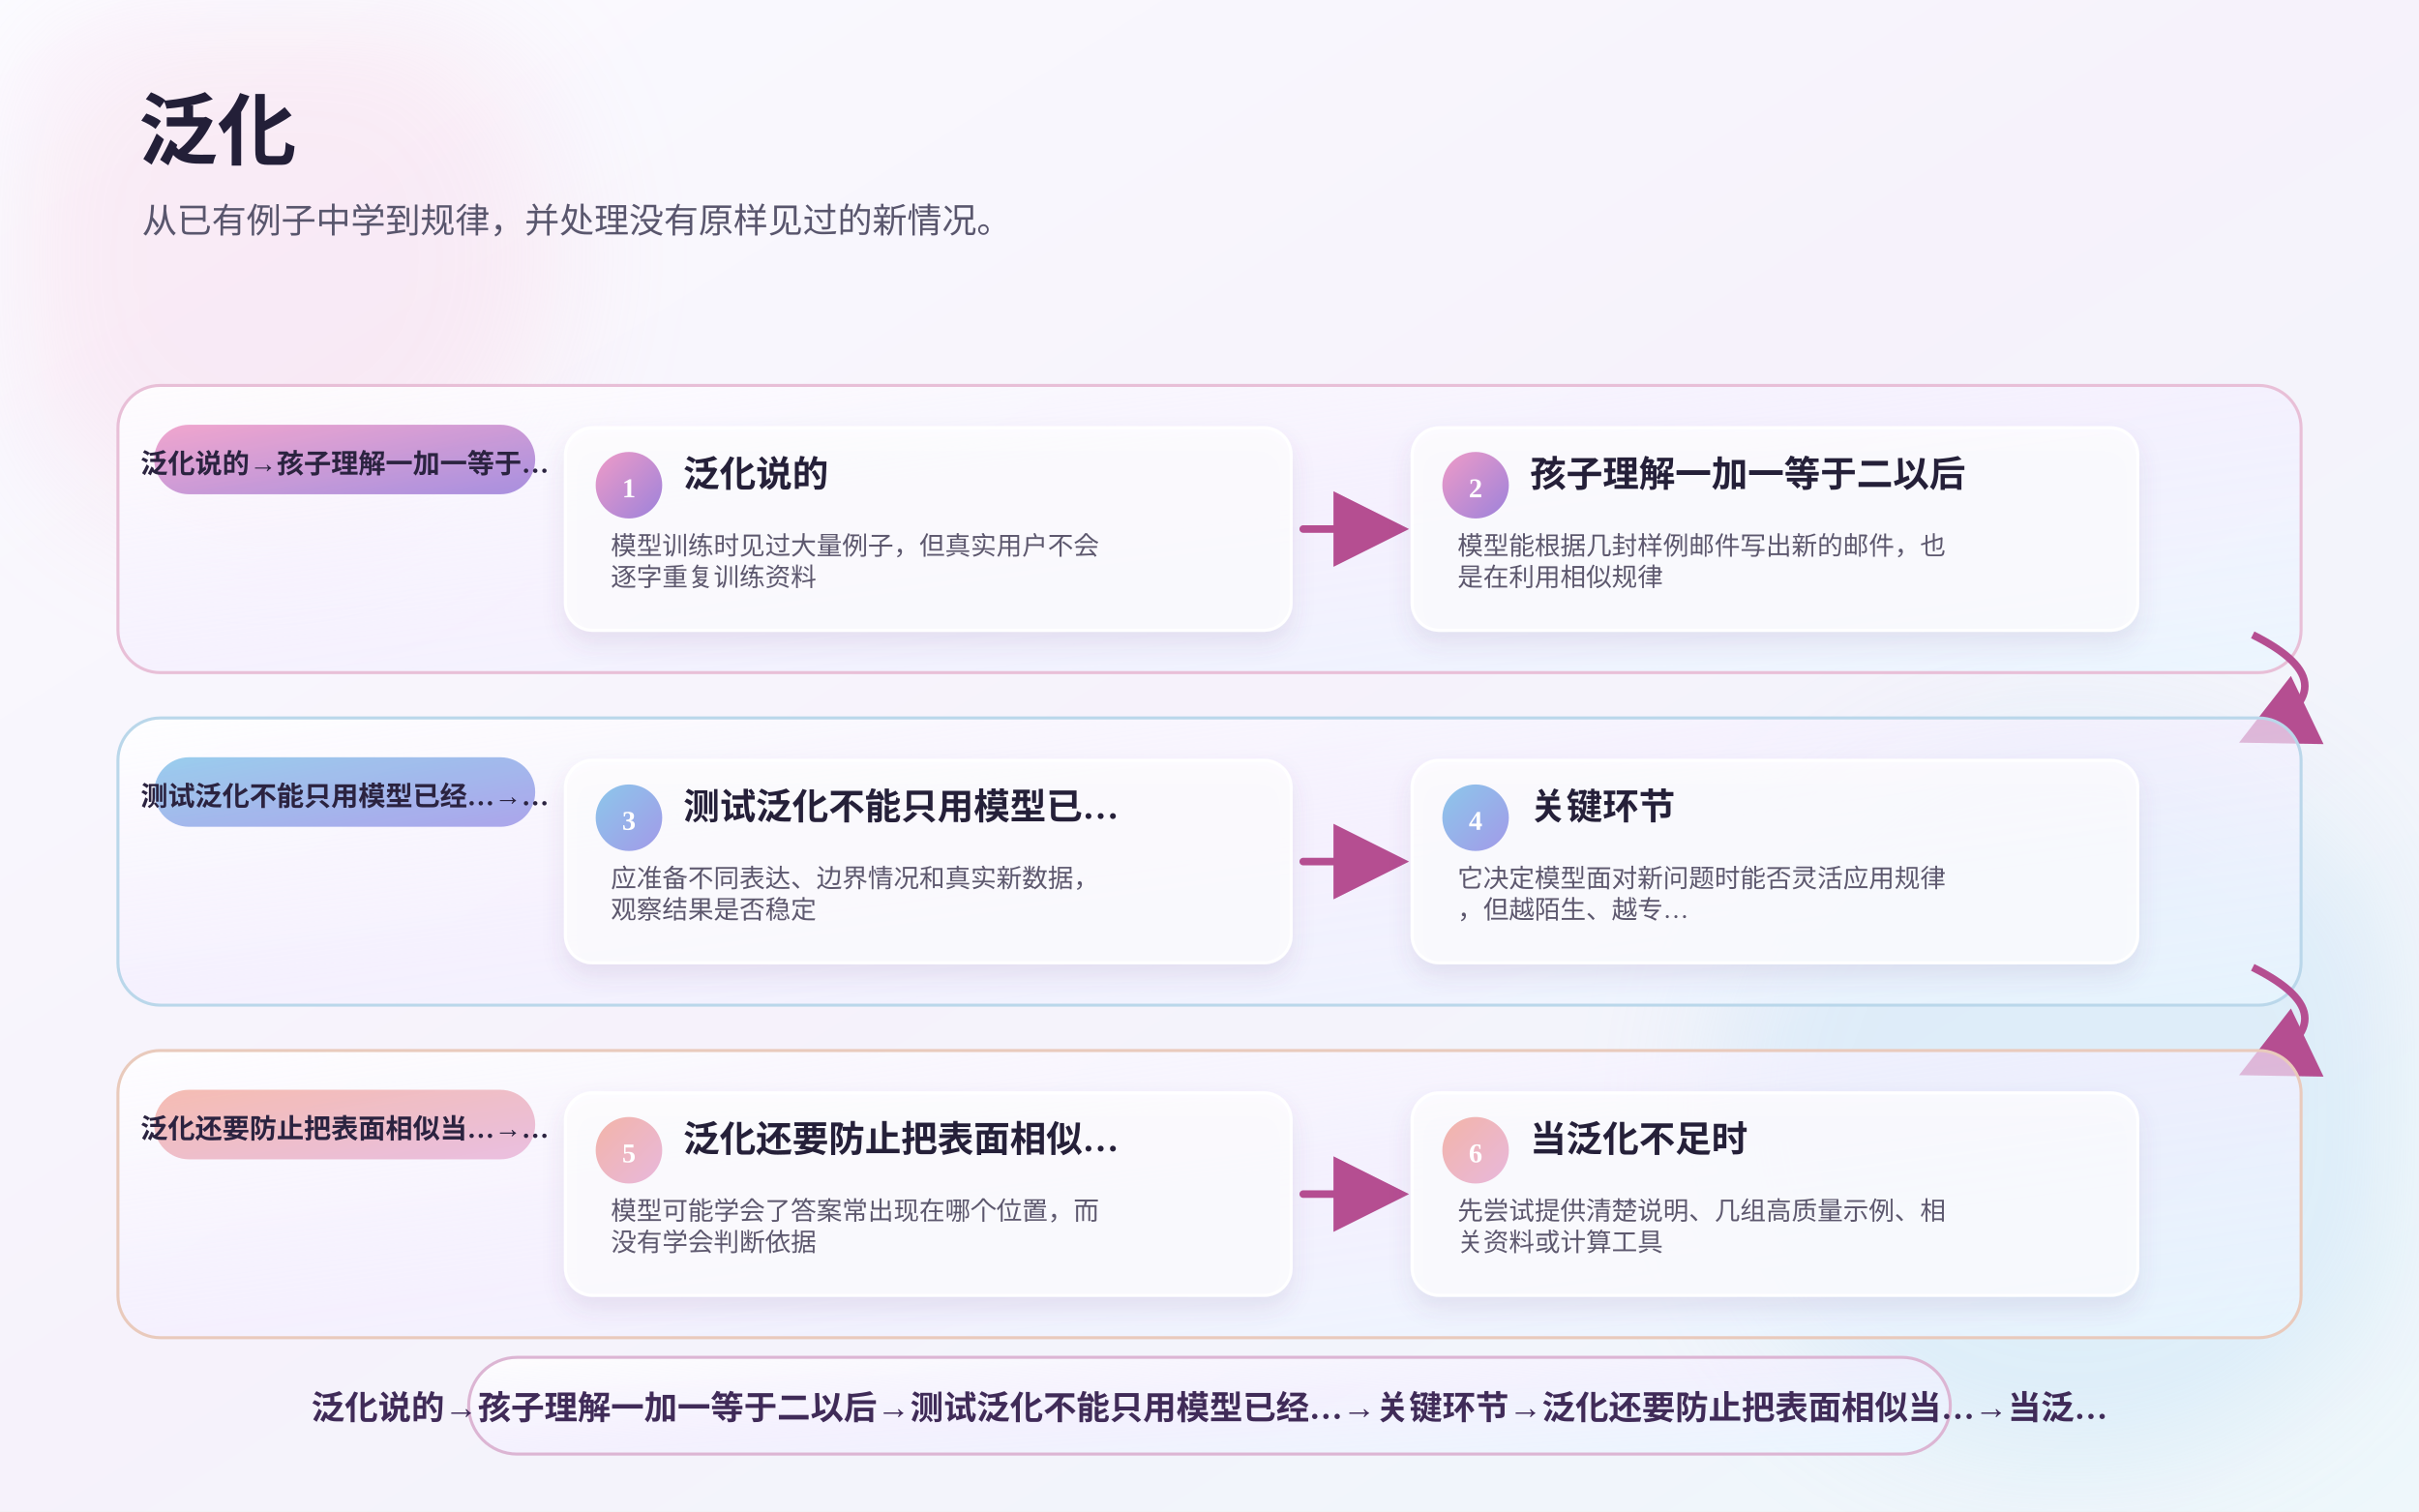
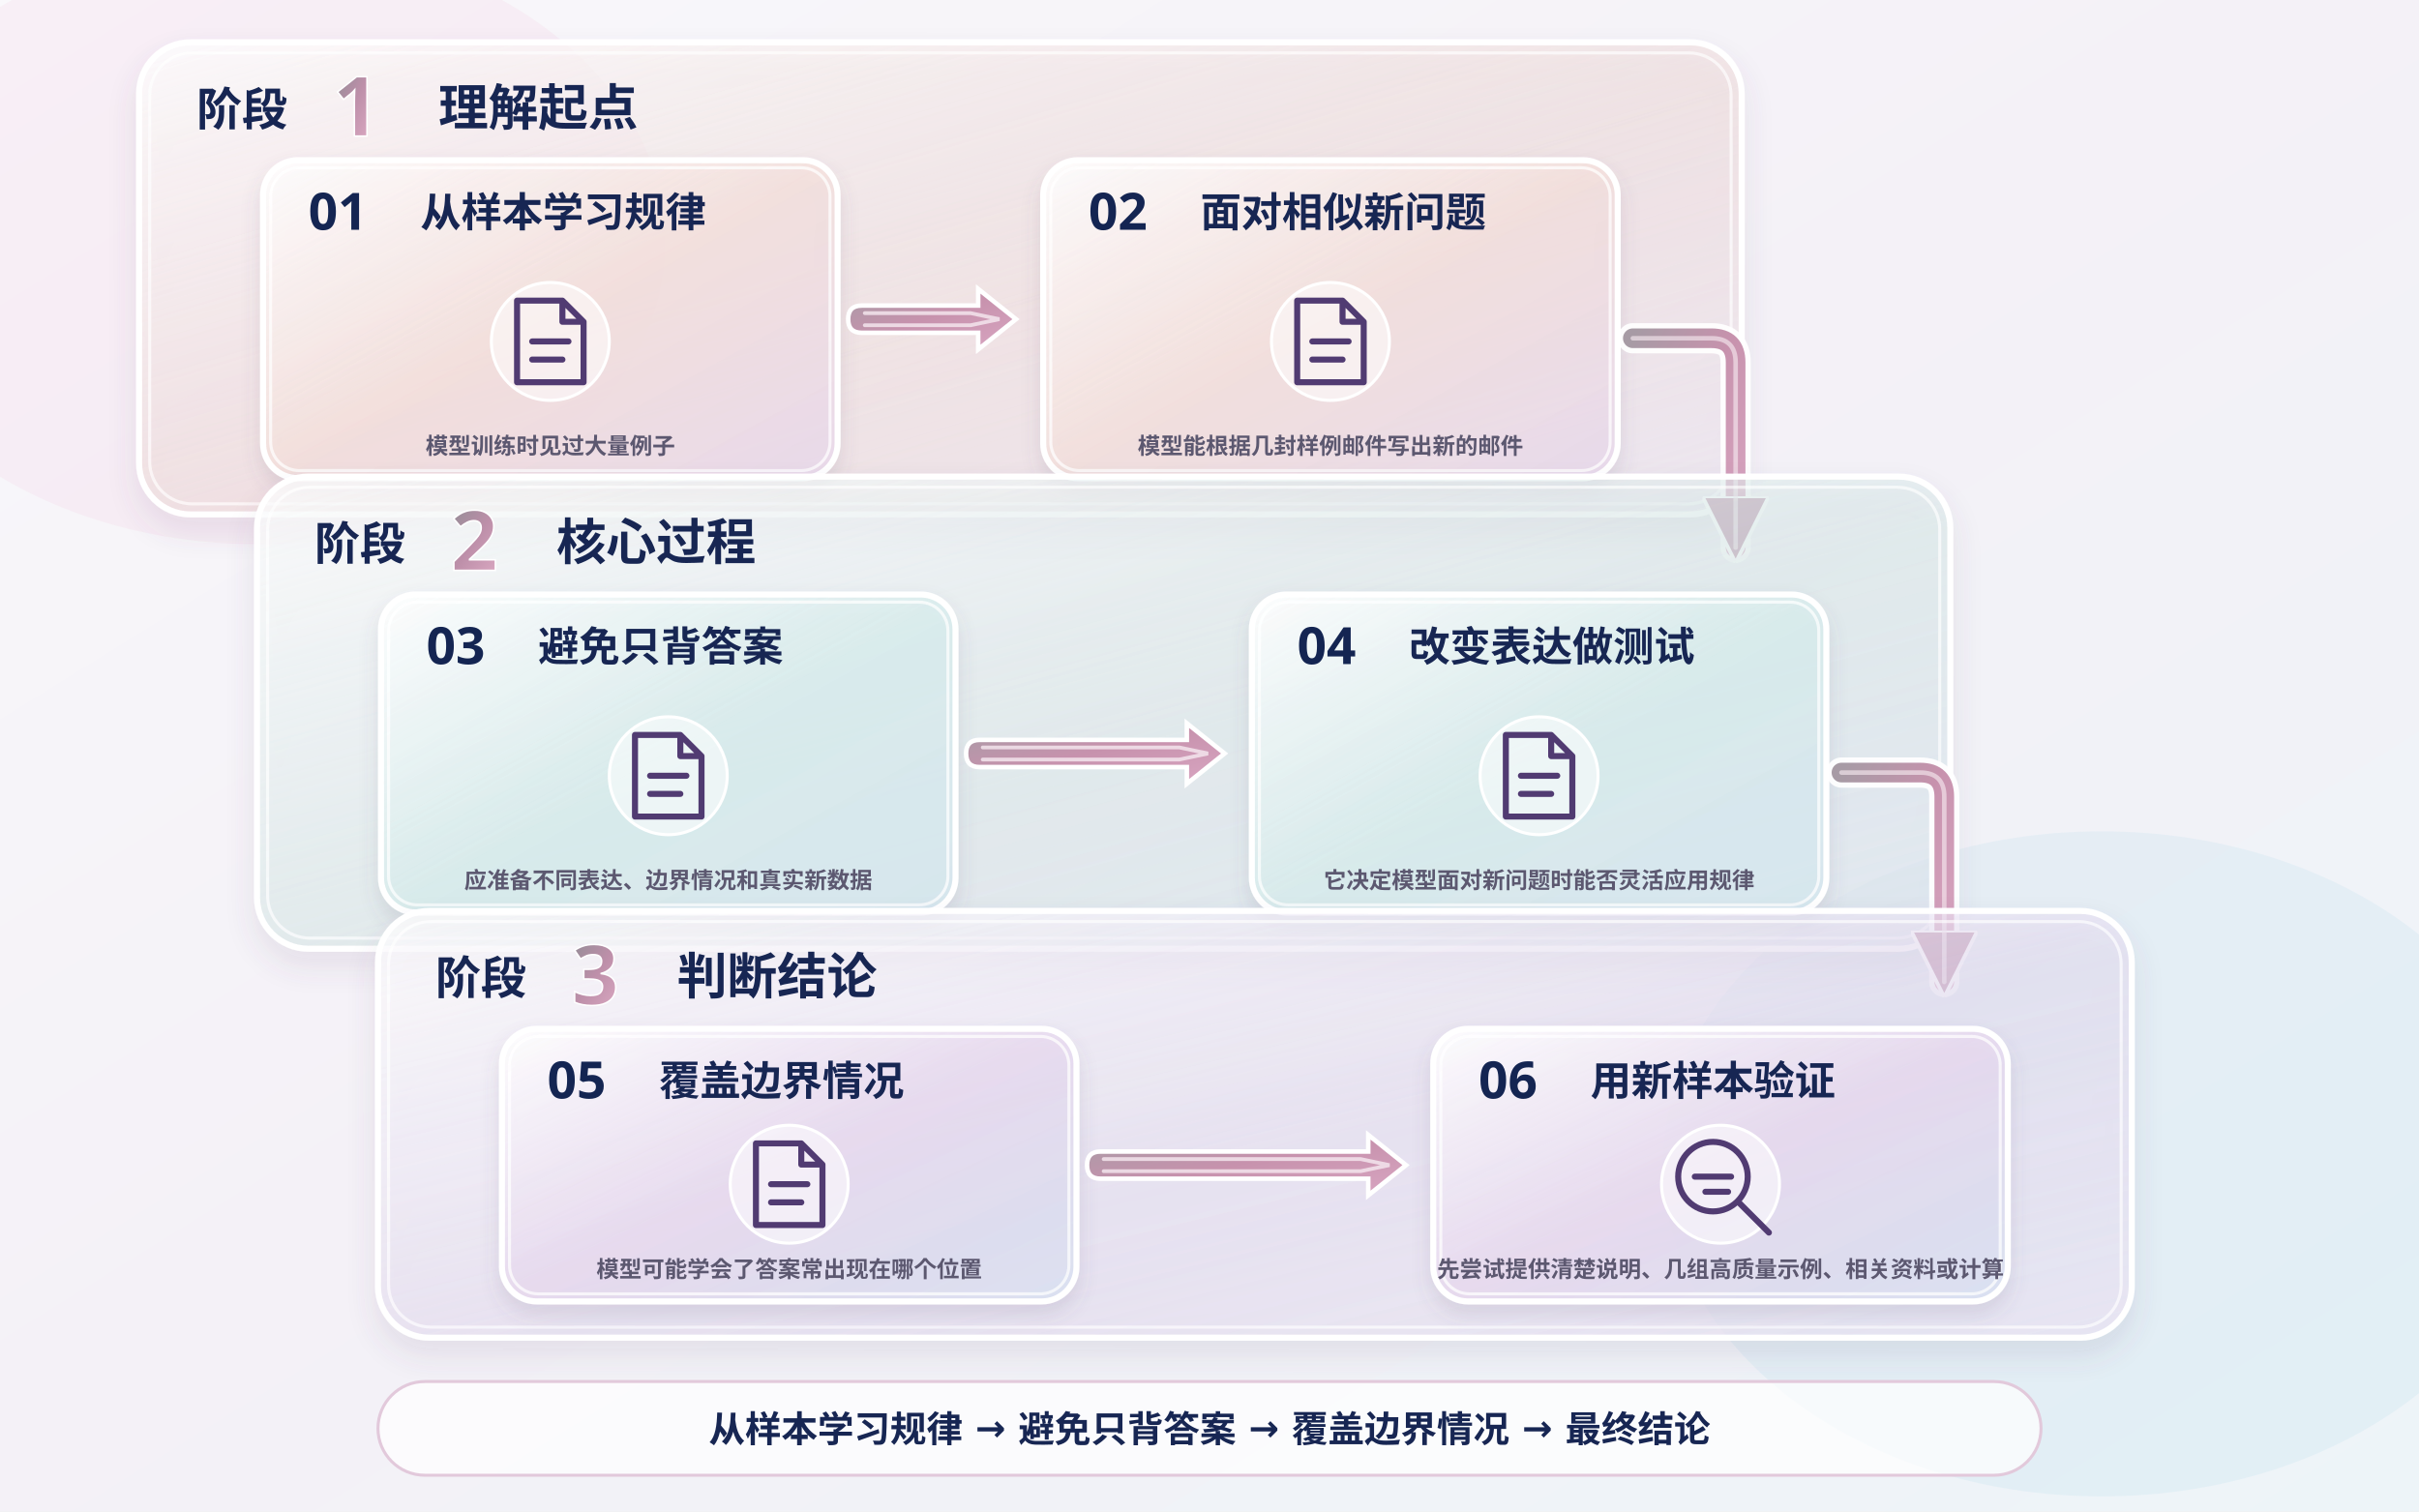
<svg xmlns="http://www.w3.org/2000/svg" width="1600" height="1000" viewBox="0 0 1600 1000">
  <defs>
    <linearGradient id="bg" x1="0" y1="0" x2="1" y2="1">
-       <stop offset="0" stop-color="#fbfbff" />
-       <stop offset=".48" stop-color="#f6f2fb" />
-       <stop offset="1" stop-color="#eef7fb" />
+       <stop stop-color="#f9f8fb" />
+       <stop offset=".48" stop-color="#f4f1f7" />
+       <stop offset="1" stop-color="#edf4f8" />
    </linearGradient>
-     <linearGradient id="pink" x1="0" y1="0" x2="1" y2="1">
-       <stop stop-color="#ef9bc7" />
-       <stop offset="1" stop-color="#9d82db" />
+     <linearGradient id="stageWarm" x1="0" y1="0" x2="1" y2="1">
+       <stop stop-color="#fff" stop-opacity=".76" />
+       <stop offset=".55" stop-color="#f0d9d6" stop-opacity=".48" />
+       <stop offset="1" stop-color="#eee7f3" stop-opacity=".66" />
    </linearGradient>
-     <linearGradient id="blue" x1="0" y1="0" x2="1" y2="1">
-       <stop stop-color="#8cc7eb" />
-       <stop offset="1" stop-color="#a29ae8" />
+     <linearGradient id="stageCool" x1="0" y1="0" x2="1" y2="1">
+       <stop stop-color="#fff" stop-opacity=".77" />
+       <stop offset=".55" stop-color="#d8e9e8" stop-opacity=".54" />
+       <stop offset="1" stop-color="#e0e6f2" stop-opacity=".65" />
    </linearGradient>
-     <linearGradient id="peach" x1="0" y1="0" x2="1" y2="1">
-       <stop stop-color="#f3b4a8" />
-       <stop offset="1" stop-color="#e8b8dc" />
+     <linearGradient id="stageViolet" x1="0" y1="0" x2="1" y2="1">
+       <stop stop-color="#fff" stop-opacity=".78" />
+       <stop offset=".55" stop-color="#e5ddf1" stop-opacity=".58" />
+       <stop offset="1" stop-color="#ece5f5" stop-opacity=".68" />
    </linearGradient>
-     <linearGradient id="glass" x1="0" y1="0" x2="1" y2="1">
-       <stop stop-color="#ffffff" stop-opacity=".88" />
-       <stop offset=".5" stop-color="#f4efff" stop-opacity=".65" />
-       <stop offset="1" stop-color="#e9f6ff" stop-opacity=".74" />
+     <linearGradient id="cardWarm" x1="0" y1="0" x2="1" y2="1">
+       <stop stop-color="#fff" stop-opacity=".91" />
+       <stop offset=".5" stop-color="#f6e1dd" stop-opacity=".75" />
+       <stop offset="1" stop-color="#e9d8ee" stop-opacity=".78" />
    </linearGradient>
+     <linearGradient id="cardMint" x1="0" y1="0" x2="1" y2="1">
+       <stop stop-color="#fff" stop-opacity=".92" />
+       <stop offset=".5" stop-color="#d9eeee" stop-opacity=".77" />
+       <stop offset="1" stop-color="#d8e8f1" stop-opacity=".78" />
+     </linearGradient>
+     <linearGradient id="cardViolet" x1="0" y1="0" x2="1" y2="1">
+       <stop stop-color="#fff" stop-opacity=".92" />
+       <stop offset=".5" stop-color="#e8daf0" stop-opacity=".78" />
+       <stop offset="1" stop-color="#d9e2f3" stop-opacity=".8" />
+     </linearGradient>
+     <linearGradient id="arrowGrad" x1="0" y1="0" x2="1" y2="1">
+       <stop stop-color="#a79ba5" />
+       <stop offset=".48" stop-color="#c792ad" />
+       <stop offset="1" stop-color="#d9a6c2" />
+     </linearGradient>
+     <linearGradient id="numberGrad" x1="0" y1="0" x2="1" y2="1">
+       <stop stop-color="#978d98" />
+       <stop offset=".5" stop-color="#bd8fa9" />
+       <stop offset="1" stop-color="#d7a5bf" />
+     </linearGradient>
+     <filter id="stageShadow" x="-20%" y="-20%" width="140%" height="150%">
+       <feDropShadow dx="0" dy="10" stdDeviation="9" flood-color="#5f5674" flood-opacity=".16" />
+     </filter>
    <filter id="shadow" x="-20%" y="-20%" width="140%" height="150%">
-       <feDropShadow dx="0" dy="8" stdDeviation="7" flood-color="#6b568f" flood-opacity=".15" />
+       <feDropShadow dx="0" dy="7" stdDeviation="6" flood-color="#665875" flood-opacity=".16" />
    </filter>
-     <filter id="soft" x="-30%" y="-30%" width="160%" height="160%">
-       <feGaussianBlur stdDeviation="42" />
-     </filter>
-     <marker id="arrow" markerWidth="10" markerHeight="10" refX="8" refY="5" orient="auto">
-       <path d="M0,0 L10,5 L0,10 Z" fill="#b54e91" />
+     <marker id="arrow" markerUnits="userSpaceOnUse" markerWidth="44" markerHeight="44" refX="34" refY="22" orient="auto">
+       <path d="M0 0L44 22L0 44Z" fill="#bd91aa" stroke="#fff" stroke-width="2.5" />
    </marker>
  </defs>
  <rect width="1600" height="1000" fill="url(#bg)" />
-   <circle cx="180" cy="170" r="190" fill="#f4add0" opacity=".18" filter="url(#soft)" />
-   <circle cx="1370" cy="730" r="240" fill="#87c8ec" opacity=".18" filter="url(#soft)" />
-   <text x="92" y="105" text-anchor="start" font-size="52" font-weight="760" fill="#231f38">
-     <tspan x="92" dy="0">泛化</tspan>
-   </text>
-   <text x="94" y="154" text-anchor="start" font-size="23" font-weight="500" fill="#59566d">
-     <tspan x="94" dy="0">从已有例子中学到规律，并处理没有原样见过的新情况。</tspan>
-   </text>
-   <rect x="78" y="255" width="1444" height="190" rx="28" fill="url(#glass)" stroke="#e8bfd7" stroke-width="2" />
-   <rect x="102" y="281" width="252" height="46" rx="23" fill="url(#pink)" opacity=".88" />
-   <text x="228" y="313" text-anchor="middle" font-size="18" font-weight="740" fill="#2b2340">
-     <tspan x="228" dy="0">泛化说的→孩子理解一加一等于…</tspan>
-   </text>
-   <rect x="374.0" y="283" width="480" height="134" rx="18" fill="#ffffff" fill-opacity=".74" stroke="#ffffff" stroke-width="2" filter="url(#shadow)" />
-   <circle cx="416.0" cy="321" r="22" fill="url(#pink)" />
-   <text x="416.0" y="329" text-anchor="middle" font-size="18" font-weight="800" fill="#ffffff">
-     <tspan x="416.0" dy="0">1</tspan>
-   </text>
-   <text x="452.0" y="322" text-anchor="start" font-size="24" font-weight="760" fill="#252039">
-     <tspan x="452.0" dy="0">泛化说的</tspan>
-   </text>
-   <text x="404.0" y="367" text-anchor="start" font-size="17" font-weight="480" fill="#5d586e">
-     <tspan x="404.0" dy="0">模型训练时见过大量例子，但真实用户不会</tspan>
-     <tspan x="404.0" dy="20.74">逐字重复训练资料</tspan>
-   </text>
-   <path d="M 862.0 350 L 922.0 350" stroke="#b54e91" stroke-width="5" stroke-linecap="round" marker-end="url(#arrow)" />
-   <rect x="934.0" y="283" width="480" height="134" rx="18" fill="#ffffff" fill-opacity=".74" stroke="#ffffff" stroke-width="2" filter="url(#shadow)" />
-   <circle cx="976.0" cy="321" r="22" fill="url(#pink)" />
-   <text x="976.0" y="329" text-anchor="middle" font-size="18" font-weight="800" fill="#ffffff">
-     <tspan x="976.0" dy="0">2</tspan>
-   </text>
-   <text x="1012.0" y="322" text-anchor="start" font-size="24" font-weight="760" fill="#252039">
-     <tspan x="1012.0" dy="0">孩子理解一加一等于二以后</tspan>
-   </text>
-   <text x="964.0" y="367" text-anchor="start" font-size="17" font-weight="480" fill="#5d586e">
-     <tspan x="964.0" dy="0">模型能根据几封样例邮件写出新的邮件，也</tspan>
-     <tspan x="964.0" dy="20.74">是在利用相似规律</tspan>
-   </text>
-   <path d="M 1490 420 C 1536 443,1536 465,1490 487" fill="none" stroke="#b54e91" stroke-width="5" marker-end="url(#arrow)" />
-   <rect x="78" y="475" width="1444" height="190" rx="28" fill="url(#glass)" stroke="#bad7ea" stroke-width="2" />
-   <rect x="102" y="501" width="252" height="46" rx="23" fill="url(#blue)" opacity=".88" />
-   <text x="228" y="533" text-anchor="middle" font-size="18" font-weight="740" fill="#2b2340">
-     <tspan x="228" dy="0">测试泛化不能只用模型已经…→…</tspan>
-   </text>
-   <rect x="374.0" y="503" width="480" height="134" rx="18" fill="#ffffff" fill-opacity=".74" stroke="#ffffff" stroke-width="2" filter="url(#shadow)" />
-   <circle cx="416.0" cy="541" r="22" fill="url(#blue)" />
-   <text x="416.0" y="549" text-anchor="middle" font-size="18" font-weight="800" fill="#ffffff">
-     <tspan x="416.0" dy="0">3</tspan>
-   </text>
-   <text x="452.0" y="542" text-anchor="start" font-size="24" font-weight="760" fill="#252039">
-     <tspan x="452.0" dy="0">测试泛化不能只用模型已…</tspan>
-   </text>
-   <text x="404.0" y="587" text-anchor="start" font-size="17" font-weight="480" fill="#5d586e">
-     <tspan x="404.0" dy="0">应准备不同表达、边界情况和真实新数据，</tspan>
-     <tspan x="404.0" dy="20.74">观察结果是否稳定</tspan>
-   </text>
-   <path d="M 862.0 570 L 922.0 570" stroke="#b54e91" stroke-width="5" stroke-linecap="round" marker-end="url(#arrow)" />
-   <rect x="934.0" y="503" width="480" height="134" rx="18" fill="#ffffff" fill-opacity=".74" stroke="#ffffff" stroke-width="2" filter="url(#shadow)" />
-   <circle cx="976.0" cy="541" r="22" fill="url(#blue)" />
-   <text x="976.0" y="549" text-anchor="middle" font-size="18" font-weight="800" fill="#ffffff">
-     <tspan x="976.0" dy="0">4</tspan>
-   </text>
-   <text x="1012.0" y="542" text-anchor="start" font-size="24" font-weight="760" fill="#252039">
-     <tspan x="1012.0" dy="0">关键环节</tspan>
-   </text>
-   <text x="964.0" y="587" text-anchor="start" font-size="17" font-weight="480" fill="#5d586e">
-     <tspan x="964.0" dy="0">它决定模型面对新问题时能否灵活应用规律</tspan>
-     <tspan x="964.0" dy="20.74">，但越陌生、越专…</tspan>
-   </text>
-   <path d="M 1490 640 C 1536 663,1536 685,1490 707" fill="none" stroke="#b54e91" stroke-width="5" marker-end="url(#arrow)" />
-   <rect x="78" y="695" width="1444" height="190" rx="28" fill="url(#glass)" stroke="#e9cabc" stroke-width="2" />
-   <rect x="102" y="721" width="252" height="46" rx="23" fill="url(#peach)" opacity=".88" />
-   <text x="228" y="753" text-anchor="middle" font-size="18" font-weight="740" fill="#2b2340">
-     <tspan x="228" dy="0">泛化还要防止把表面相似当…→…</tspan>
-   </text>
-   <rect x="374.0" y="723" width="480" height="134" rx="18" fill="#ffffff" fill-opacity=".74" stroke="#ffffff" stroke-width="2" filter="url(#shadow)" />
-   <circle cx="416.0" cy="761" r="22" fill="url(#peach)" />
-   <text x="416.0" y="769" text-anchor="middle" font-size="18" font-weight="800" fill="#ffffff">
-     <tspan x="416.0" dy="0">5</tspan>
-   </text>
-   <text x="452.0" y="762" text-anchor="start" font-size="24" font-weight="760" fill="#252039">
-     <tspan x="452.0" dy="0">泛化还要防止把表面相似…</tspan>
-   </text>
-   <text x="404.0" y="807" text-anchor="start" font-size="17" font-weight="480" fill="#5d586e">
-     <tspan x="404.0" dy="0">模型可能学会了答案常出现在哪个位置，而</tspan>
-     <tspan x="404.0" dy="20.74">没有学会判断依据</tspan>
-   </text>
-   <path d="M 862.0 790 L 922.0 790" stroke="#b54e91" stroke-width="5" stroke-linecap="round" marker-end="url(#arrow)" />
-   <rect x="934.0" y="723" width="480" height="134" rx="18" fill="#ffffff" fill-opacity=".74" stroke="#ffffff" stroke-width="2" filter="url(#shadow)" />
-   <circle cx="976.0" cy="761" r="22" fill="url(#peach)" />
-   <text x="976.0" y="769" text-anchor="middle" font-size="18" font-weight="800" fill="#ffffff">
-     <tspan x="976.0" dy="0">6</tspan>
-   </text>
-   <text x="1012.0" y="762" text-anchor="start" font-size="24" font-weight="760" fill="#252039">
-     <tspan x="1012.0" dy="0">当泛化不足时</tspan>
-   </text>
-   <text x="964.0" y="807" text-anchor="start" font-size="17" font-weight="480" fill="#5d586e">
-     <tspan x="964.0" dy="0">先尝试提供清楚说明、几组高质量示例、相</tspan>
-     <tspan x="964.0" dy="20.74">关资料或计算工具</tspan>
-   </text>
-   <rect x="310" y="898" width="980" height="64" rx="32" fill="url(#glass)" stroke="#dcb5d3" stroke-width="2" />
-   <text x="800" y="939" text-anchor="middle" font-size="22" font-weight="760" fill="#402b58">
-     <tspan x="800" dy="0">泛化说的→孩子理解一加一等于二以后→测试泛化不能只用模型已经…→关键环节→泛化还要防止把表面相似当…→当泛…</tspan>
-   </text>
+   <ellipse cx="170" cy="160" rx="270" ry="200" fill="#eeb9d0" opacity=".14" />
+   <ellipse cx="1390" cy="770" rx="290" ry="220" fill="#9acfe4" opacity=".14" />
+   <g filter="url(#stageShadow)">
+     <rect x="92" y="28.0" width="1060" height="312.333" rx="34" fill="url(#stageWarm)" stroke="#fff" stroke-width="4" />
+     <rect x="99" y="35.0" width="1046" height="298.333" rx="28" fill="none" stroke="#fff" stroke-opacity=".66" stroke-width="2" />
+   </g>
+   <text x="130" y="83.0" text-anchor="start" font-family="Noto Sans SC, Microsoft YaHei, sans-serif" font-size="30" font-weight="850" fill="#172653">阶段</text>
+   <text x="220" y="90.0" font-family="Noto Sans SC, Microsoft YaHei, sans-serif" font-size="55" font-weight="950" fill="url(#numberGrad)" stroke="#fff" stroke-width="1">1</text>
+   <text x="290" y="83.0" text-anchor="start" font-family="Noto Sans SC, Microsoft YaHei, sans-serif" font-size="33" font-weight="900" fill="#172653">理解起点</text>
+   <g filter="url(#shadow)">
+     <rect x="174" y="106.0" width="380" height="210.333" rx="23" fill="url(#cardWarm)" stroke="#fff" stroke-width="4" />
+     <rect x="179" y="111.0" width="370" height="200.333" rx="19" fill="none" stroke="#fff" stroke-opacity=".72" stroke-width="2" />
+   </g>
+   <text x="204" y="152.0" text-anchor="start" font-family="Noto Sans SC, Microsoft YaHei, sans-serif" font-size="34" font-weight="900" fill="#142552">01</text>
+   <text x="278" y="150.0" text-anchor="start" font-family="Noto Sans SC, Microsoft YaHei, sans-serif" font-size="27" font-weight="850" fill="#172653">从样本学习规律</text>
+   <circle cx="364.0" cy="225.89" r="39" fill="#fff" fill-opacity=".54" stroke="#fff" stroke-width="2" />
+   <path d="M342.0,198.89h30l14,14v40h-44z M372.0,198.89v14h14 M352.0,225.89h24 M352.0,237.89h20" fill="none" stroke="#513b72" stroke-width="4" stroke-linecap="round" stroke-linejoin="round" />
+   <text x="364.0" y="300.333" text-anchor="middle" font-family="Noto Sans SC, Microsoft YaHei, sans-serif" font-size="15" font-weight="580" fill="#5c5870">模型训练时见过大量例子</text>
+   <g filter="url(#shadow)">
+     <rect x="690" y="106.0" width="380" height="210.333" rx="23" fill="url(#cardWarm)" stroke="#fff" stroke-width="4" />
+     <rect x="695" y="111.0" width="370" height="200.333" rx="19" fill="none" stroke="#fff" stroke-opacity=".72" stroke-width="2" />
+   </g>
+   <text x="720" y="152.0" text-anchor="start" font-family="Noto Sans SC, Microsoft YaHei, sans-serif" font-size="34" font-weight="900" fill="#142552">02</text>
+   <text x="794" y="150.0" text-anchor="start" font-family="Noto Sans SC, Microsoft YaHei, sans-serif" font-size="27" font-weight="850" fill="#172653">面对相似新问题</text>
+   <circle cx="880.0" cy="225.89" r="39" fill="#fff" fill-opacity=".54" stroke="#fff" stroke-width="2" />
+   <path d="M858.0,198.89h30l14,14v40h-44z M888.0,198.89v14h14 M868.0,225.89h24 M868.0,237.89h20" fill="none" stroke="#513b72" stroke-width="4" stroke-linecap="round" stroke-linejoin="round" />
+   <text x="880.0" y="300.333" text-anchor="middle" font-family="Noto Sans SC, Microsoft YaHei, sans-serif" font-size="15" font-weight="580" fill="#5c5870">模型能根据几封样例邮件写出新的邮件</text>
+   <g>
+     <path d="M570 202.167 H647 V191.167 L672 211.167 L647 231.167 V220.167 H570         Q561 220.167 561 211.167 Q561 202.167 570 202.167 Z" fill="url(#arrowGrad)" stroke="#fff" stroke-width="3" />
+     <path d="M572 207.167 H642 L661 211.167 L642 215.167 H572" fill="none" stroke="#f5e8ef" stroke-opacity=".82" stroke-width="2.5" stroke-linecap="round" />
+   </g>
+   <g>
+     <path d="M1080 223.787 H1132 Q1148 223.787 1148 239.787 V362.333" fill="none" stroke="#fff" stroke-opacity=".92" stroke-width="20" stroke-linecap="round" stroke-linejoin="round" />
+     <path d="M1080 223.787 H1132 Q1148 223.787 1148 239.787 V362.333" fill="none" stroke="url(#arrowGrad)" stroke-width="13" stroke-linecap="round" stroke-linejoin="round" marker-end="url(#arrow)" />
+     <path d="M1080 223.787 H1132 Q1148 223.787 1148 239.787 V362.333" fill="none" stroke="#f5e8ef" stroke-opacity=".64" stroke-width="3" stroke-linecap="round" stroke-linejoin="round" />
+   </g>
+   <g filter="url(#stageShadow)">
+     <rect x="170" y="315.333" width="1120" height="312.333" rx="34" fill="url(#stageCool)" stroke="#fff" stroke-width="4" />
+     <rect x="177" y="322.333" width="1106" height="298.333" rx="28" fill="none" stroke="#fff" stroke-opacity=".66" stroke-width="2" />
+   </g>
+   <text x="208" y="370.333" text-anchor="start" font-family="Noto Sans SC, Microsoft YaHei, sans-serif" font-size="30" font-weight="850" fill="#172653">阶段</text>
+   <text x="298" y="377.333" font-family="Noto Sans SC, Microsoft YaHei, sans-serif" font-size="55" font-weight="950" fill="url(#numberGrad)" stroke="#fff" stroke-width="1">2</text>
+   <text x="368" y="370.333" text-anchor="start" font-family="Noto Sans SC, Microsoft YaHei, sans-serif" font-size="33" font-weight="900" fill="#172653">核心过程</text>
+   <g filter="url(#shadow)">
+     <rect x="252" y="393.333" width="380" height="210.333" rx="23" fill="url(#cardMint)" stroke="#fff" stroke-width="4" />
+     <rect x="257" y="398.333" width="370" height="200.333" rx="19" fill="none" stroke="#fff" stroke-opacity=".72" stroke-width="2" />
+   </g>
+   <text x="282" y="439.333" text-anchor="start" font-family="Noto Sans SC, Microsoft YaHei, sans-serif" font-size="34" font-weight="900" fill="#142552">03</text>
+   <text x="356" y="437.333" text-anchor="start" font-family="Noto Sans SC, Microsoft YaHei, sans-serif" font-size="27" font-weight="850" fill="#172653">避免只背答案</text>
+   <circle cx="442.0" cy="513.223" r="39" fill="#fff" fill-opacity=".54" stroke="#fff" stroke-width="2" />
+   <path d="M420.0,486.223h30l14,14v40h-44z M450.0,486.223v14h14 M430.0,513.223h24 M430.0,525.223h20" fill="none" stroke="#513b72" stroke-width="4" stroke-linecap="round" stroke-linejoin="round" />
+   <text x="442.0" y="587.667" text-anchor="middle" font-family="Noto Sans SC, Microsoft YaHei, sans-serif" font-size="15" font-weight="580" fill="#5c5870">应准备不同表达、边界情况和真实新数据</text>
+   <g filter="url(#shadow)">
+     <rect x="828" y="393.333" width="380" height="210.333" rx="23" fill="url(#cardMint)" stroke="#fff" stroke-width="4" />
+     <rect x="833" y="398.333" width="370" height="200.333" rx="19" fill="none" stroke="#fff" stroke-opacity=".72" stroke-width="2" />
+   </g>
+   <text x="858" y="439.333" text-anchor="start" font-family="Noto Sans SC, Microsoft YaHei, sans-serif" font-size="34" font-weight="900" fill="#142552">04</text>
+   <text x="932" y="437.333" text-anchor="start" font-family="Noto Sans SC, Microsoft YaHei, sans-serif" font-size="27" font-weight="850" fill="#172653">改变表达做测试</text>
+   <circle cx="1018.0" cy="513.223" r="39" fill="#fff" fill-opacity=".54" stroke="#fff" stroke-width="2" />
+   <path d="M996.0,486.223h30l14,14v40h-44z M1026.0,486.223v14h14 M1006.0,513.223h24 M1006.0,525.223h20" fill="none" stroke="#513b72" stroke-width="4" stroke-linecap="round" stroke-linejoin="round" />
+   <text x="1018.0" y="587.667" text-anchor="middle" font-family="Noto Sans SC, Microsoft YaHei, sans-serif" font-size="15" font-weight="580" fill="#5c5870">它决定模型面对新问题时能否灵活应用规律</text>
+   <g>
+     <path d="M648 489.5 H785 V478.5 L810 498.5 L785 518.5 V507.5 H648         Q639 507.5 639 498.5 Q639 489.5 648 489.5 Z" fill="url(#arrowGrad)" stroke="#fff" stroke-width="3" />
+     <path d="M650 494.5 H780 L799 498.5 L780 502.5 H650" fill="none" stroke="#f5e8ef" stroke-opacity=".82" stroke-width="2.5" stroke-linecap="round" />
+   </g>
+   <g>
+     <path d="M1218 511.12 H1270 Q1286 511.12 1286 527.12 V649.667" fill="none" stroke="#fff" stroke-opacity=".92" stroke-width="20" stroke-linecap="round" stroke-linejoin="round" />
+     <path d="M1218 511.12 H1270 Q1286 511.12 1286 527.12 V649.667" fill="none" stroke="url(#arrowGrad)" stroke-width="13" stroke-linecap="round" stroke-linejoin="round" marker-end="url(#arrow)" />
+     <path d="M1218 511.12 H1270 Q1286 511.12 1286 527.12 V649.667" fill="none" stroke="#f5e8ef" stroke-opacity=".64" stroke-width="3" stroke-linecap="round" stroke-linejoin="round" />
+   </g>
+   <g filter="url(#stageShadow)">
+     <rect x="250" y="602.667" width="1160" height="282.333" rx="34" fill="url(#stageViolet)" stroke="#fff" stroke-width="4" />
+     <rect x="257" y="609.667" width="1146" height="268.333" rx="28" fill="none" stroke="#fff" stroke-opacity=".66" stroke-width="2" />
+   </g>
+   <text x="288" y="657.667" text-anchor="start" font-family="Noto Sans SC, Microsoft YaHei, sans-serif" font-size="30" font-weight="850" fill="#172653">阶段</text>
+   <text x="378" y="664.667" font-family="Noto Sans SC, Microsoft YaHei, sans-serif" font-size="55" font-weight="950" fill="url(#numberGrad)" stroke="#fff" stroke-width="1">3</text>
+   <text x="448" y="657.667" text-anchor="start" font-family="Noto Sans SC, Microsoft YaHei, sans-serif" font-size="33" font-weight="900" fill="#172653">判断结论</text>
+   <g filter="url(#shadow)">
+     <rect x="332" y="680.667" width="380" height="180.333" rx="23" fill="url(#cardViolet)" stroke="#fff" stroke-width="4" />
+     <rect x="337" y="685.667" width="370" height="170.333" rx="19" fill="none" stroke="#fff" stroke-opacity=".72" stroke-width="2" />
+   </g>
+   <text x="362" y="726.667" text-anchor="start" font-family="Noto Sans SC, Microsoft YaHei, sans-serif" font-size="34" font-weight="900" fill="#142552">05</text>
+   <text x="436" y="724.667" text-anchor="start" font-family="Noto Sans SC, Microsoft YaHei, sans-serif" font-size="27" font-weight="850" fill="#172653">覆盖边界情况</text>
+   <circle cx="522.0" cy="783.457" r="39" fill="#fff" fill-opacity=".54" stroke="#fff" stroke-width="2" />
+   <path d="M500.0,756.457h30l14,14v40h-44z M530.0,756.457v14h14 M510.0,783.457h24 M510.0,795.457h20" fill="none" stroke="#513b72" stroke-width="4" stroke-linecap="round" stroke-linejoin="round" />
+   <text x="522.0" y="845.0" text-anchor="middle" font-family="Noto Sans SC, Microsoft YaHei, sans-serif" font-size="15" font-weight="580" fill="#5c5870">模型可能学会了答案常出现在哪个位置</text>
+   <g filter="url(#shadow)">
+     <rect x="948" y="680.667" width="380" height="180.333" rx="23" fill="url(#cardViolet)" stroke="#fff" stroke-width="4" />
+     <rect x="953" y="685.667" width="370" height="170.333" rx="19" fill="none" stroke="#fff" stroke-opacity=".72" stroke-width="2" />
+   </g>
+   <text x="978" y="726.667" text-anchor="start" font-family="Noto Sans SC, Microsoft YaHei, sans-serif" font-size="34" font-weight="900" fill="#142552">06</text>
+   <text x="1052" y="724.667" text-anchor="start" font-family="Noto Sans SC, Microsoft YaHei, sans-serif" font-size="27" font-weight="850" fill="#172653">用新样本验证</text>
+   <circle cx="1138.0" cy="783.457" r="39" fill="#fff" fill-opacity=".54" stroke="#fff" stroke-width="2" />
+   <circle cx="1133.0" cy="778.457" r="23" fill="none" stroke="#513b72" stroke-width="4" stroke-linecap="round" stroke-linejoin="round" />
+   <path d="M1150.0,795.457l20,20 M1121.0,778.457h24 M1128.0,788.457h15" fill="none" stroke="#513b72" stroke-width="4" stroke-linecap="round" stroke-linejoin="round" />
+   <text x="1138.0" y="845.0" text-anchor="middle" font-family="Noto Sans SC, Microsoft YaHei, sans-serif" font-size="15" font-weight="580" fill="#5c5870">先尝试提供清楚说明、几组高质量示例、相关资料或计算</text>
+   <g>
+     <path d="M728 761.833 H905 V750.833 L930 770.833 L905 790.833 V779.833 H728         Q719 779.833 719 770.833 Q719 761.833 728 761.833 Z" fill="url(#arrowGrad)" stroke="#fff" stroke-width="3" />
+     <path d="M730 766.833 H900 L919 770.833 L900 774.833 H730" fill="none" stroke="#f5e8ef" stroke-opacity=".82" stroke-width="2.5" stroke-linecap="round" />
+   </g>
+   <rect x="250" y="914" width="1100" height="62" rx="31" fill="#fff" fill-opacity=".72" stroke="#e2c9db" stroke-width="2" />
+   <text x="800" y="954" text-anchor="middle" font-family="Noto Sans SC, Microsoft YaHei, sans-serif" font-size="24" font-weight="850" fill="#172653">从样本学习规律  →  避免只背答案  →  覆盖边界情况  →  最终结论</text>
</svg>
